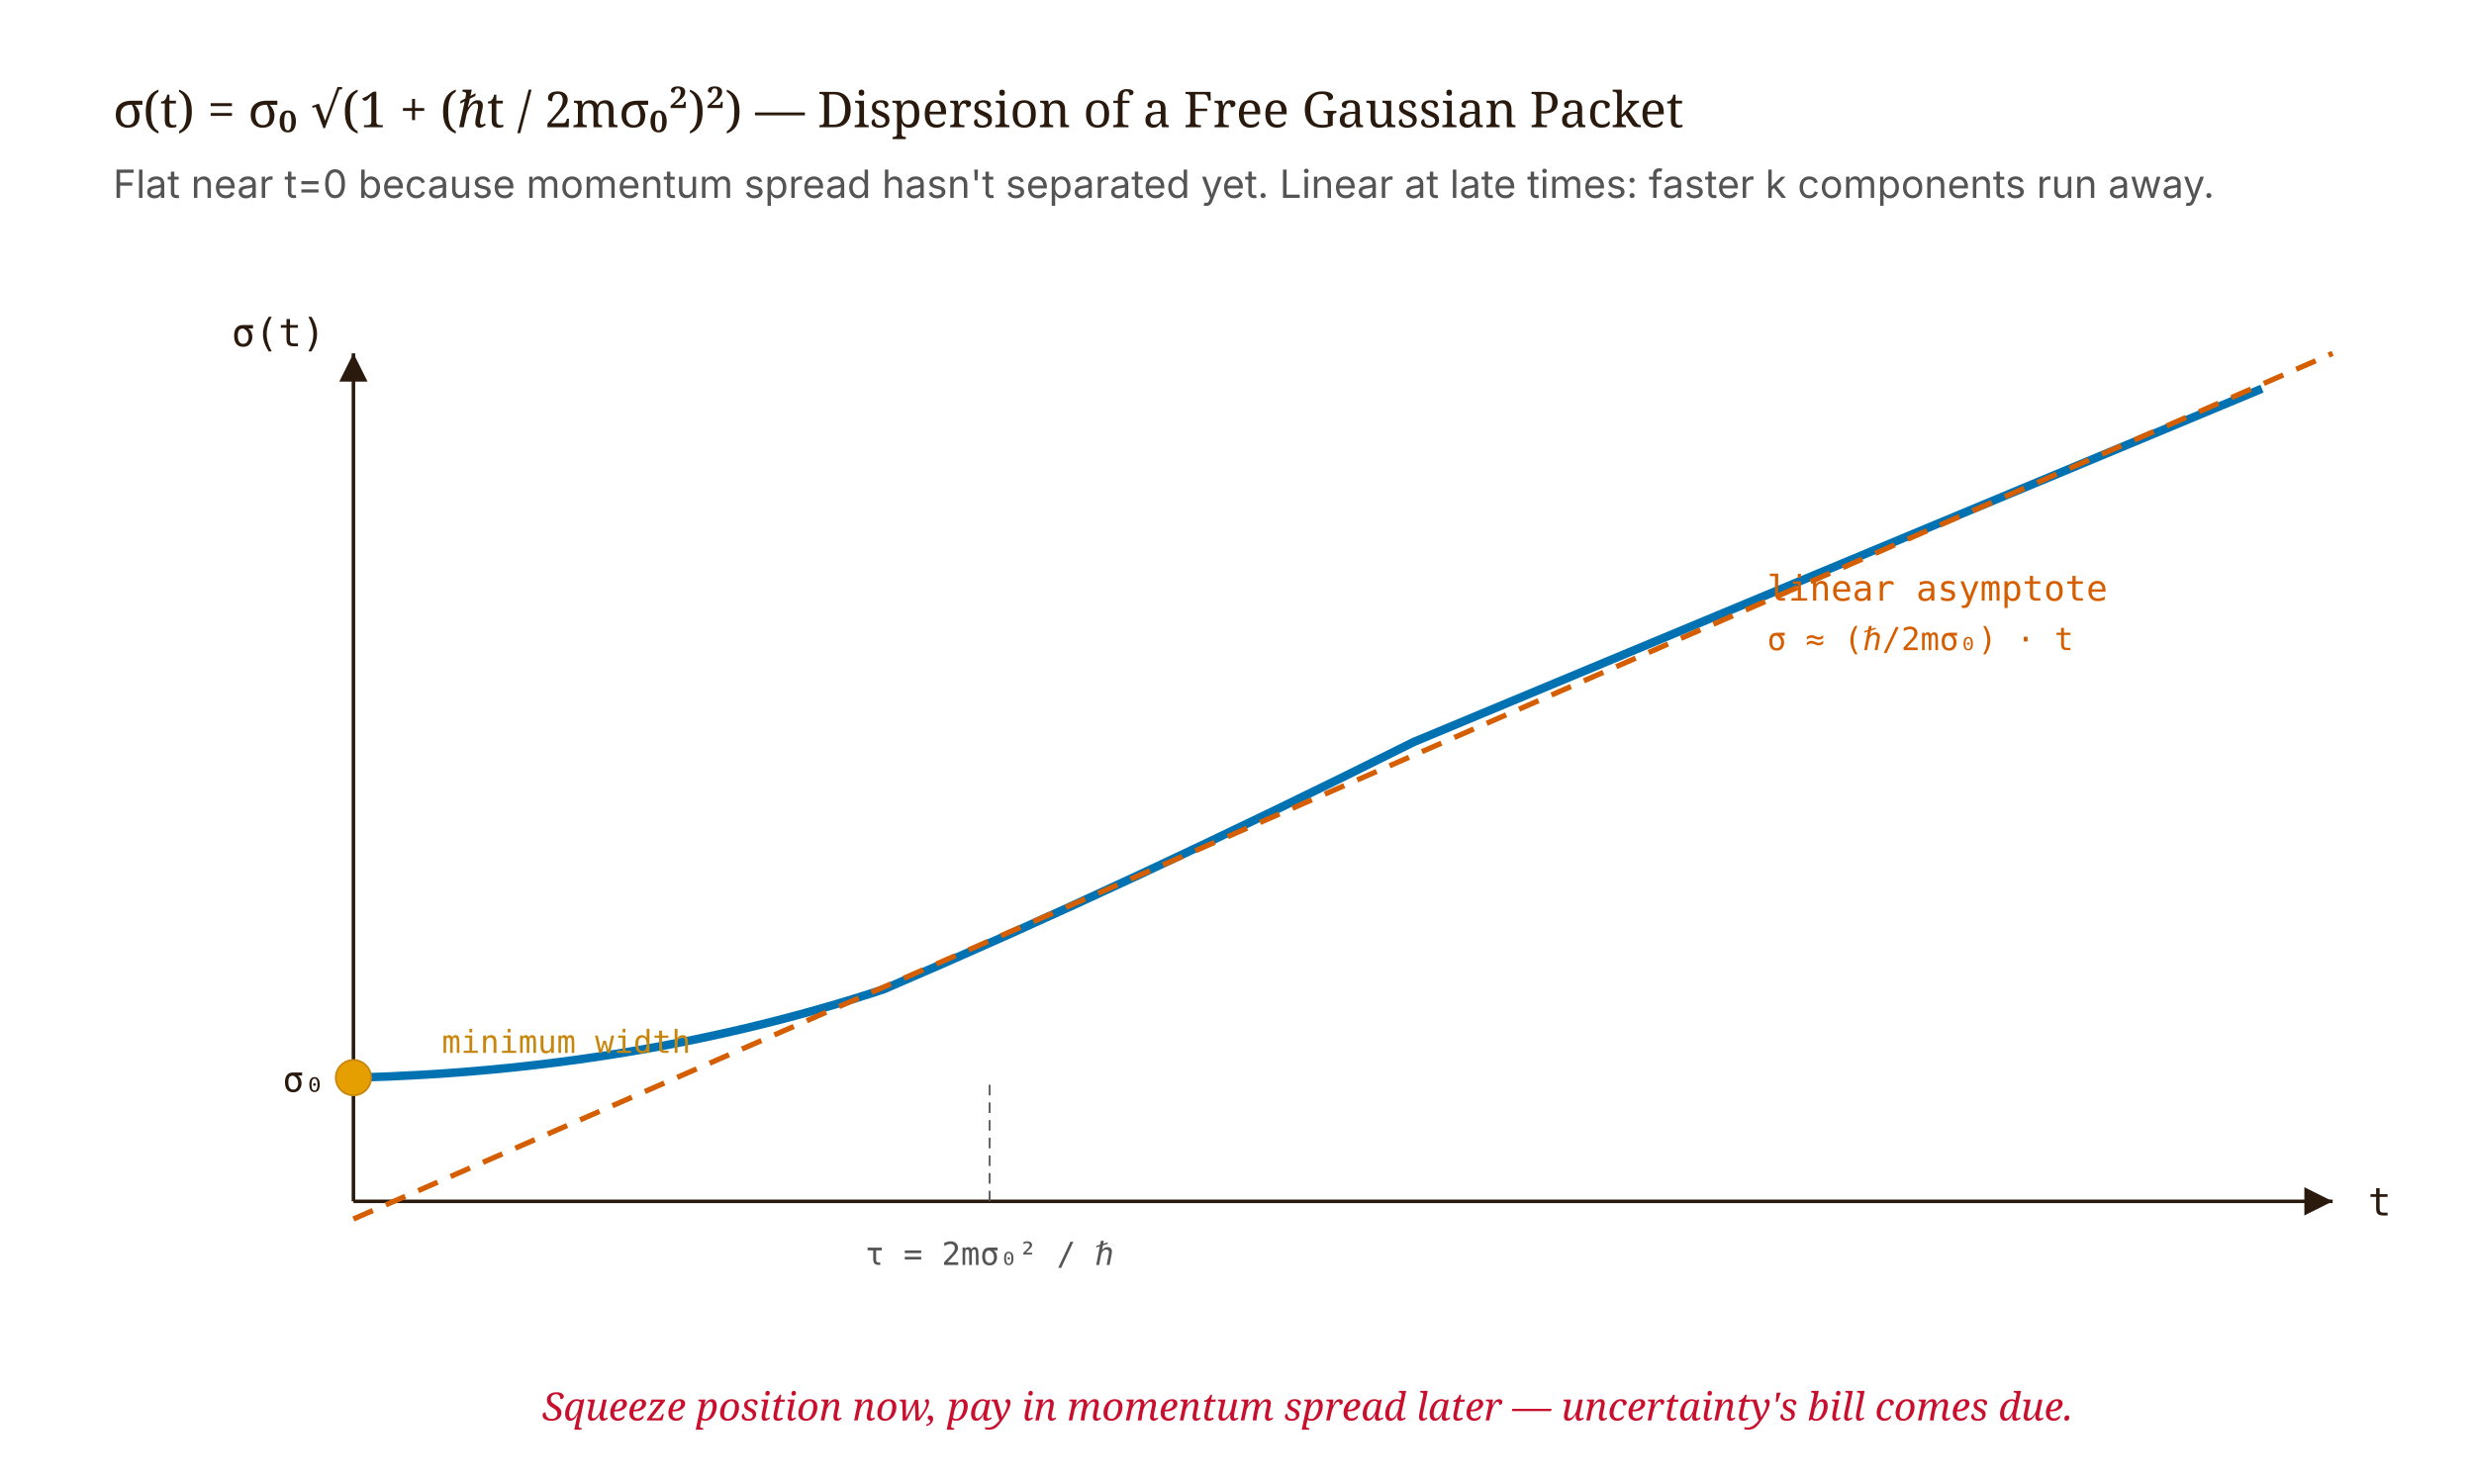
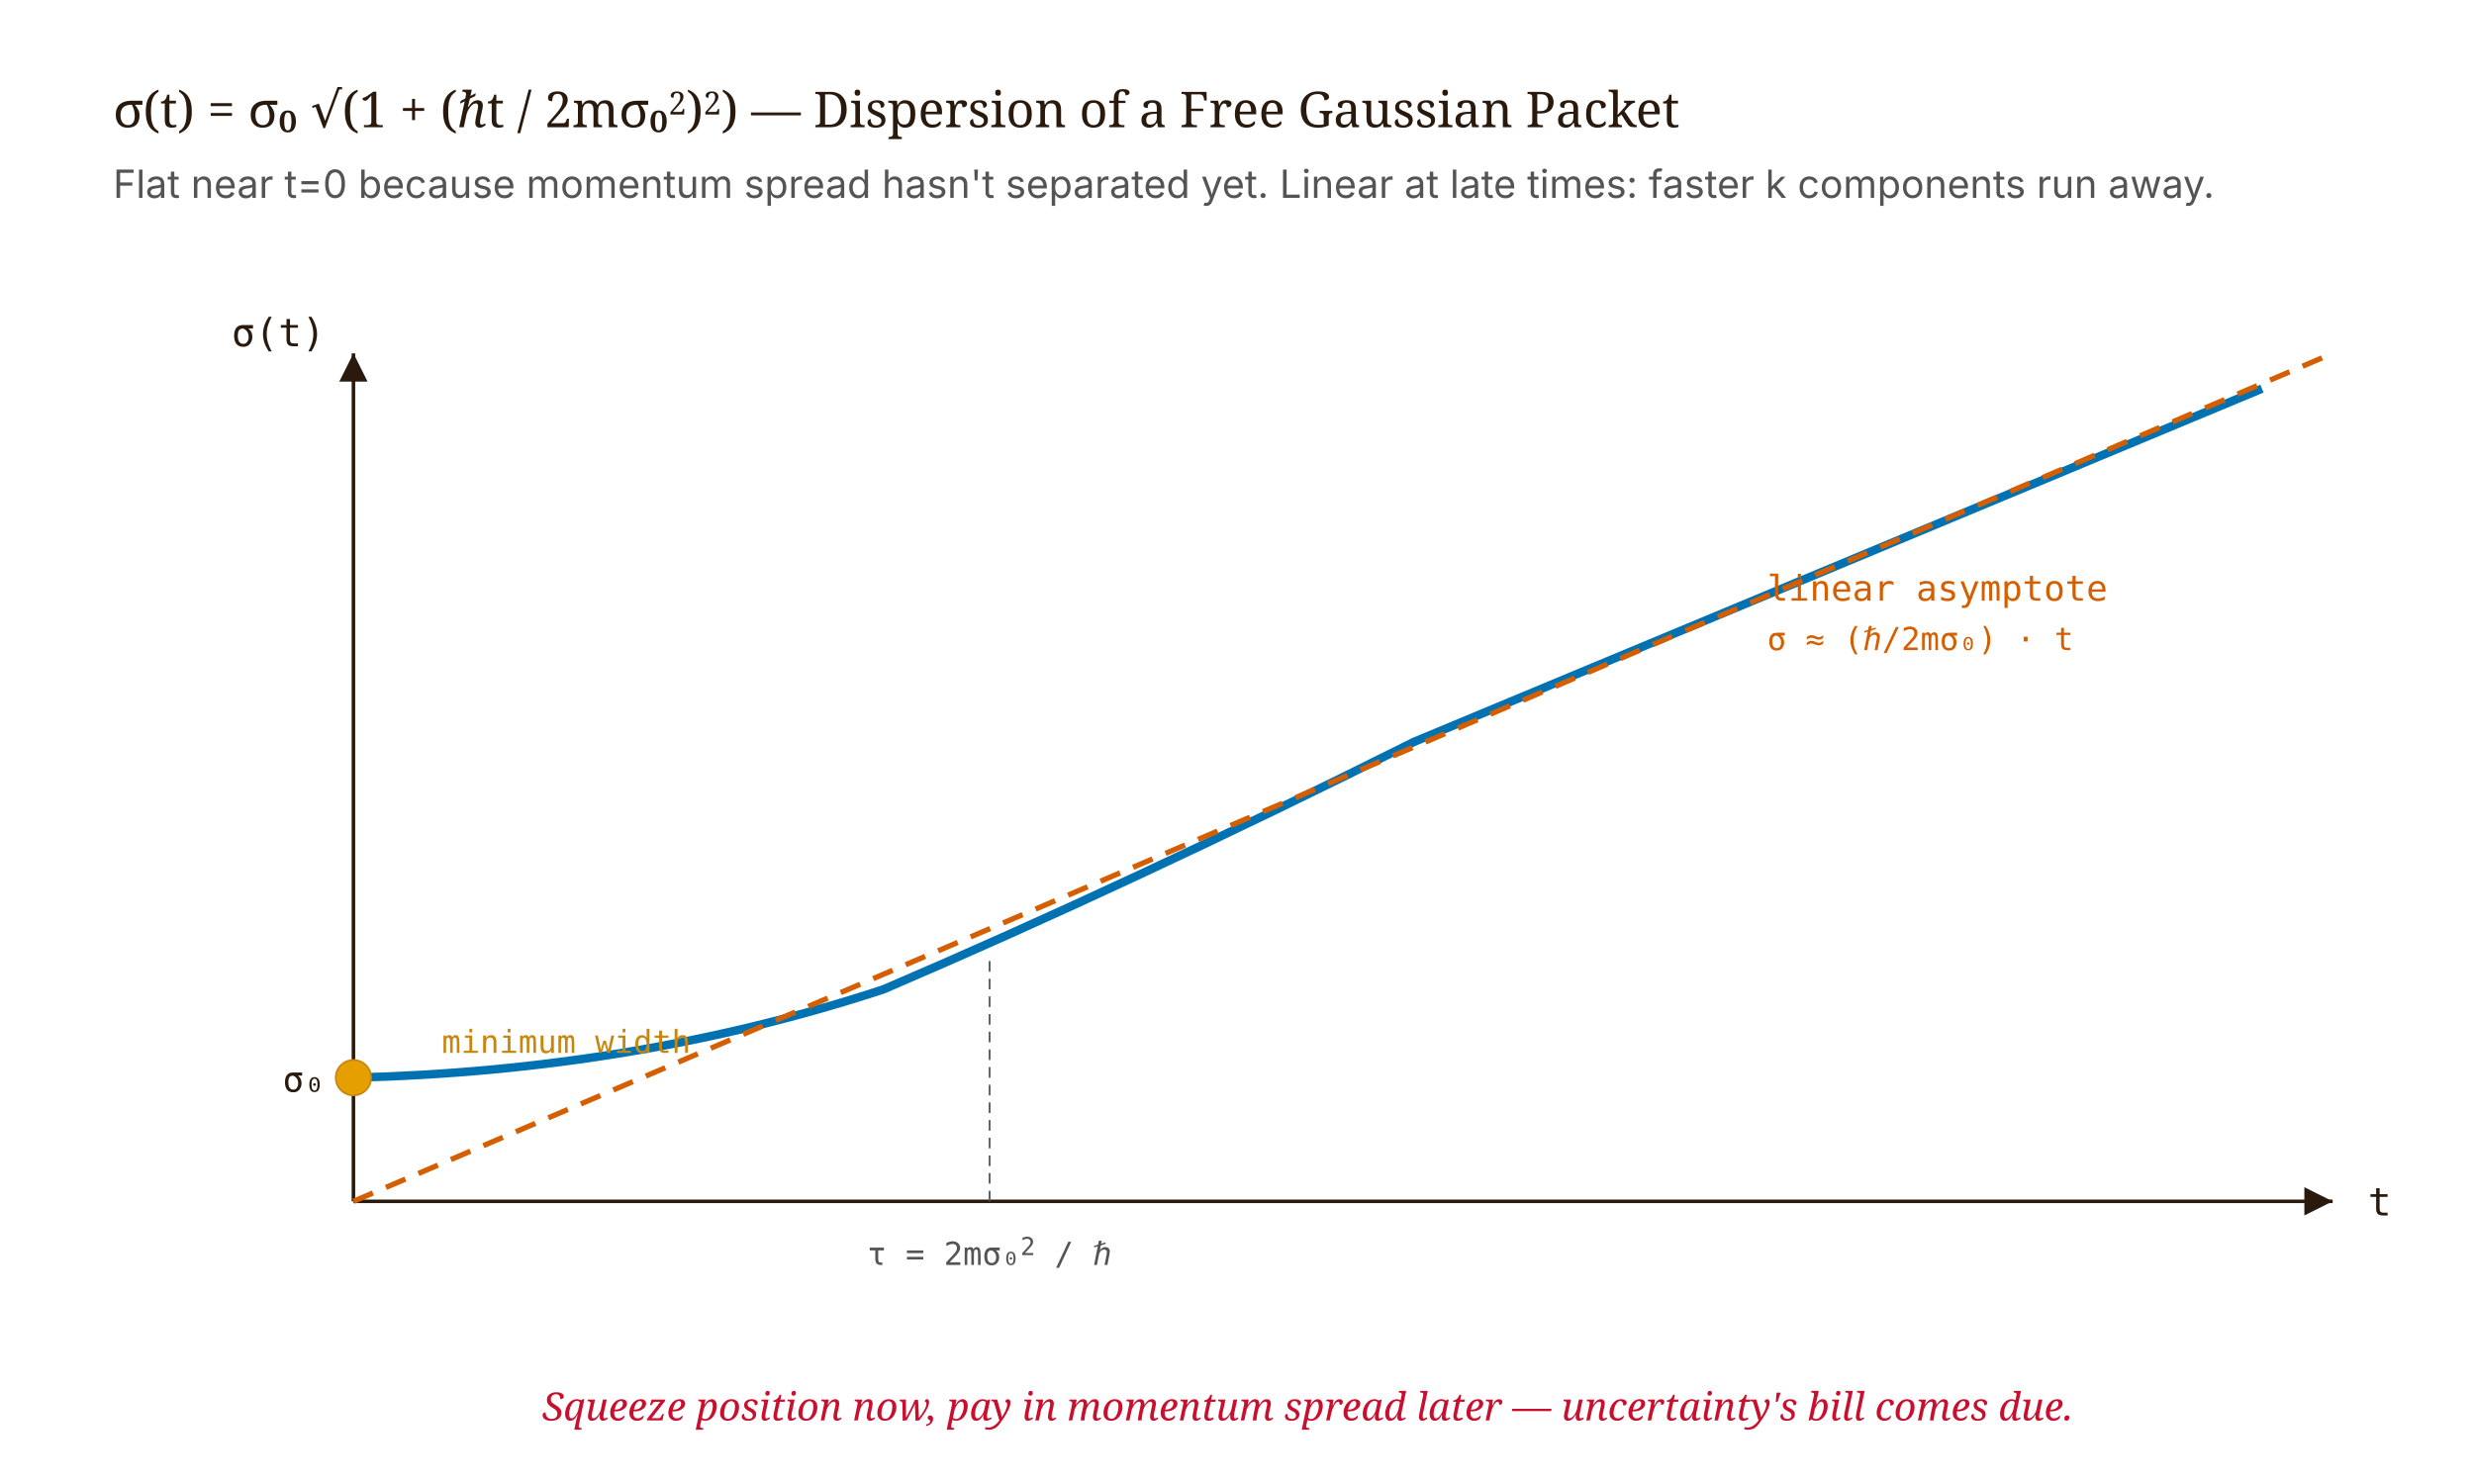
<svg xmlns="http://www.w3.org/2000/svg" viewBox="0 0 700 420" role="img" aria-labelledby="fig-title">
  <rect x="0" y="0" width="700" height="420" fill="#FFFFFF" />
-   <text x="32" y="36" font-family="'EB Garamond', Georgia, serif" font-size="14" fill="#2a1a0e">σ(t) = σ₀ √(1 + (ℏt / 2mσ₀²)²) — Dispersion of a Free Gaussian Packet</text>
+   <text x="32" y="36" font-family="'EB Garamond', Georgia, serif" font-size="14" fill="#2a1a0e">σ(t) = σ₀ √(1 + (ℏt / 2mσ₀<tspan baseline-shift="super" font-size="9">2</tspan>)<tspan baseline-shift="super" font-size="9">2</tspan>) — Dispersion of a Free Gaussian Packet</text>
  <text x="32" y="56" font-family="'Inter', sans-serif" font-size="11" fill="#545454">Flat near t=0 because momentum spread hasn't separated yet. Linear at late times: faster k components run away.</text>
  <line x1="100" y1="340" x2="660" y2="340" stroke="#2a1a0e" stroke-width="1" />
  <line x1="100" y1="100" x2="100" y2="340" stroke="#2a1a0e" stroke-width="1" />
  <polygon points="660,340 652,336 652,344" fill="#2a1a0e" />
  <polygon points="100,100 96,108 104,108" fill="#2a1a0e" />
  <text x="670" y="344" font-family="'JetBrains Mono', monospace" font-size="11" fill="#2a1a0e">t</text>
  <text x="92" y="98" text-anchor="end" font-family="'JetBrains Mono', monospace" font-size="11" fill="#2a1a0e">σ(t)</text>
  <line x1="96" y1="305" x2="104" y2="305" stroke="#2a1a0e" stroke-width="1" />
  <text x="92" y="309" text-anchor="end" font-family="'JetBrains Mono', monospace" font-size="10" fill="#2a1a0e">σ₀</text>
  <path d="M 100 305 Q 180 303 250 280 Q 320 250 400 210 L 640 110" stroke="#0072B2" stroke-width="2.4" fill="none" />
-   <line x1="100" y1="345" x2="660" y2="100" stroke="#D55E00" stroke-width="1.5" stroke-dasharray="6 4" />
+   <line x1="100" y1="340" x2="660" y2="100" stroke="#D55E00" stroke-width="1.5" stroke-dasharray="6 4" />
  <circle cx="100" cy="305" r="5" fill="#E69F00" stroke="#C8860E" stroke-width="0.5" />
  <text x="125" y="298" font-family="'JetBrains Mono', monospace" font-size="9" fill="#C8860E">minimum width</text>
  <text x="500" y="170" font-family="'JetBrains Mono', monospace" font-size="10" fill="#D55E00">linear asymptote</text>
  <text x="500" y="184" font-family="'JetBrains Mono', monospace" font-size="9" fill="#D55E00">σ ≈ (ℏ/2mσ₀) · t</text>
-   <line x1="280" y1="340" x2="280" y2="305" stroke="#545454" stroke-width="0.5" stroke-dasharray="3 2" />
-   <text x="280" y="358" text-anchor="middle" font-family="'JetBrains Mono', monospace" font-size="9" fill="#545454">τ = 2mσ₀² / ℏ</text>
+   <line x1="280" y1="340" x2="280" y2="272" stroke="#545454" stroke-width="0.5" stroke-dasharray="3 2" />
+   <text x="280" y="358" text-anchor="middle" font-family="'JetBrains Mono', monospace" font-size="9" fill="#545454">τ = 2mσ₀<tspan baseline-shift="super" font-size="7">2</tspan> / ℏ</text>
  <text x="370" y="402" text-anchor="middle" font-family="'EB Garamond', Georgia, serif" font-size="11" fill="#C8102E" font-style="italic">Squeeze position now, pay in momentum spread later — uncertainty's bill comes due.</text>
</svg>
